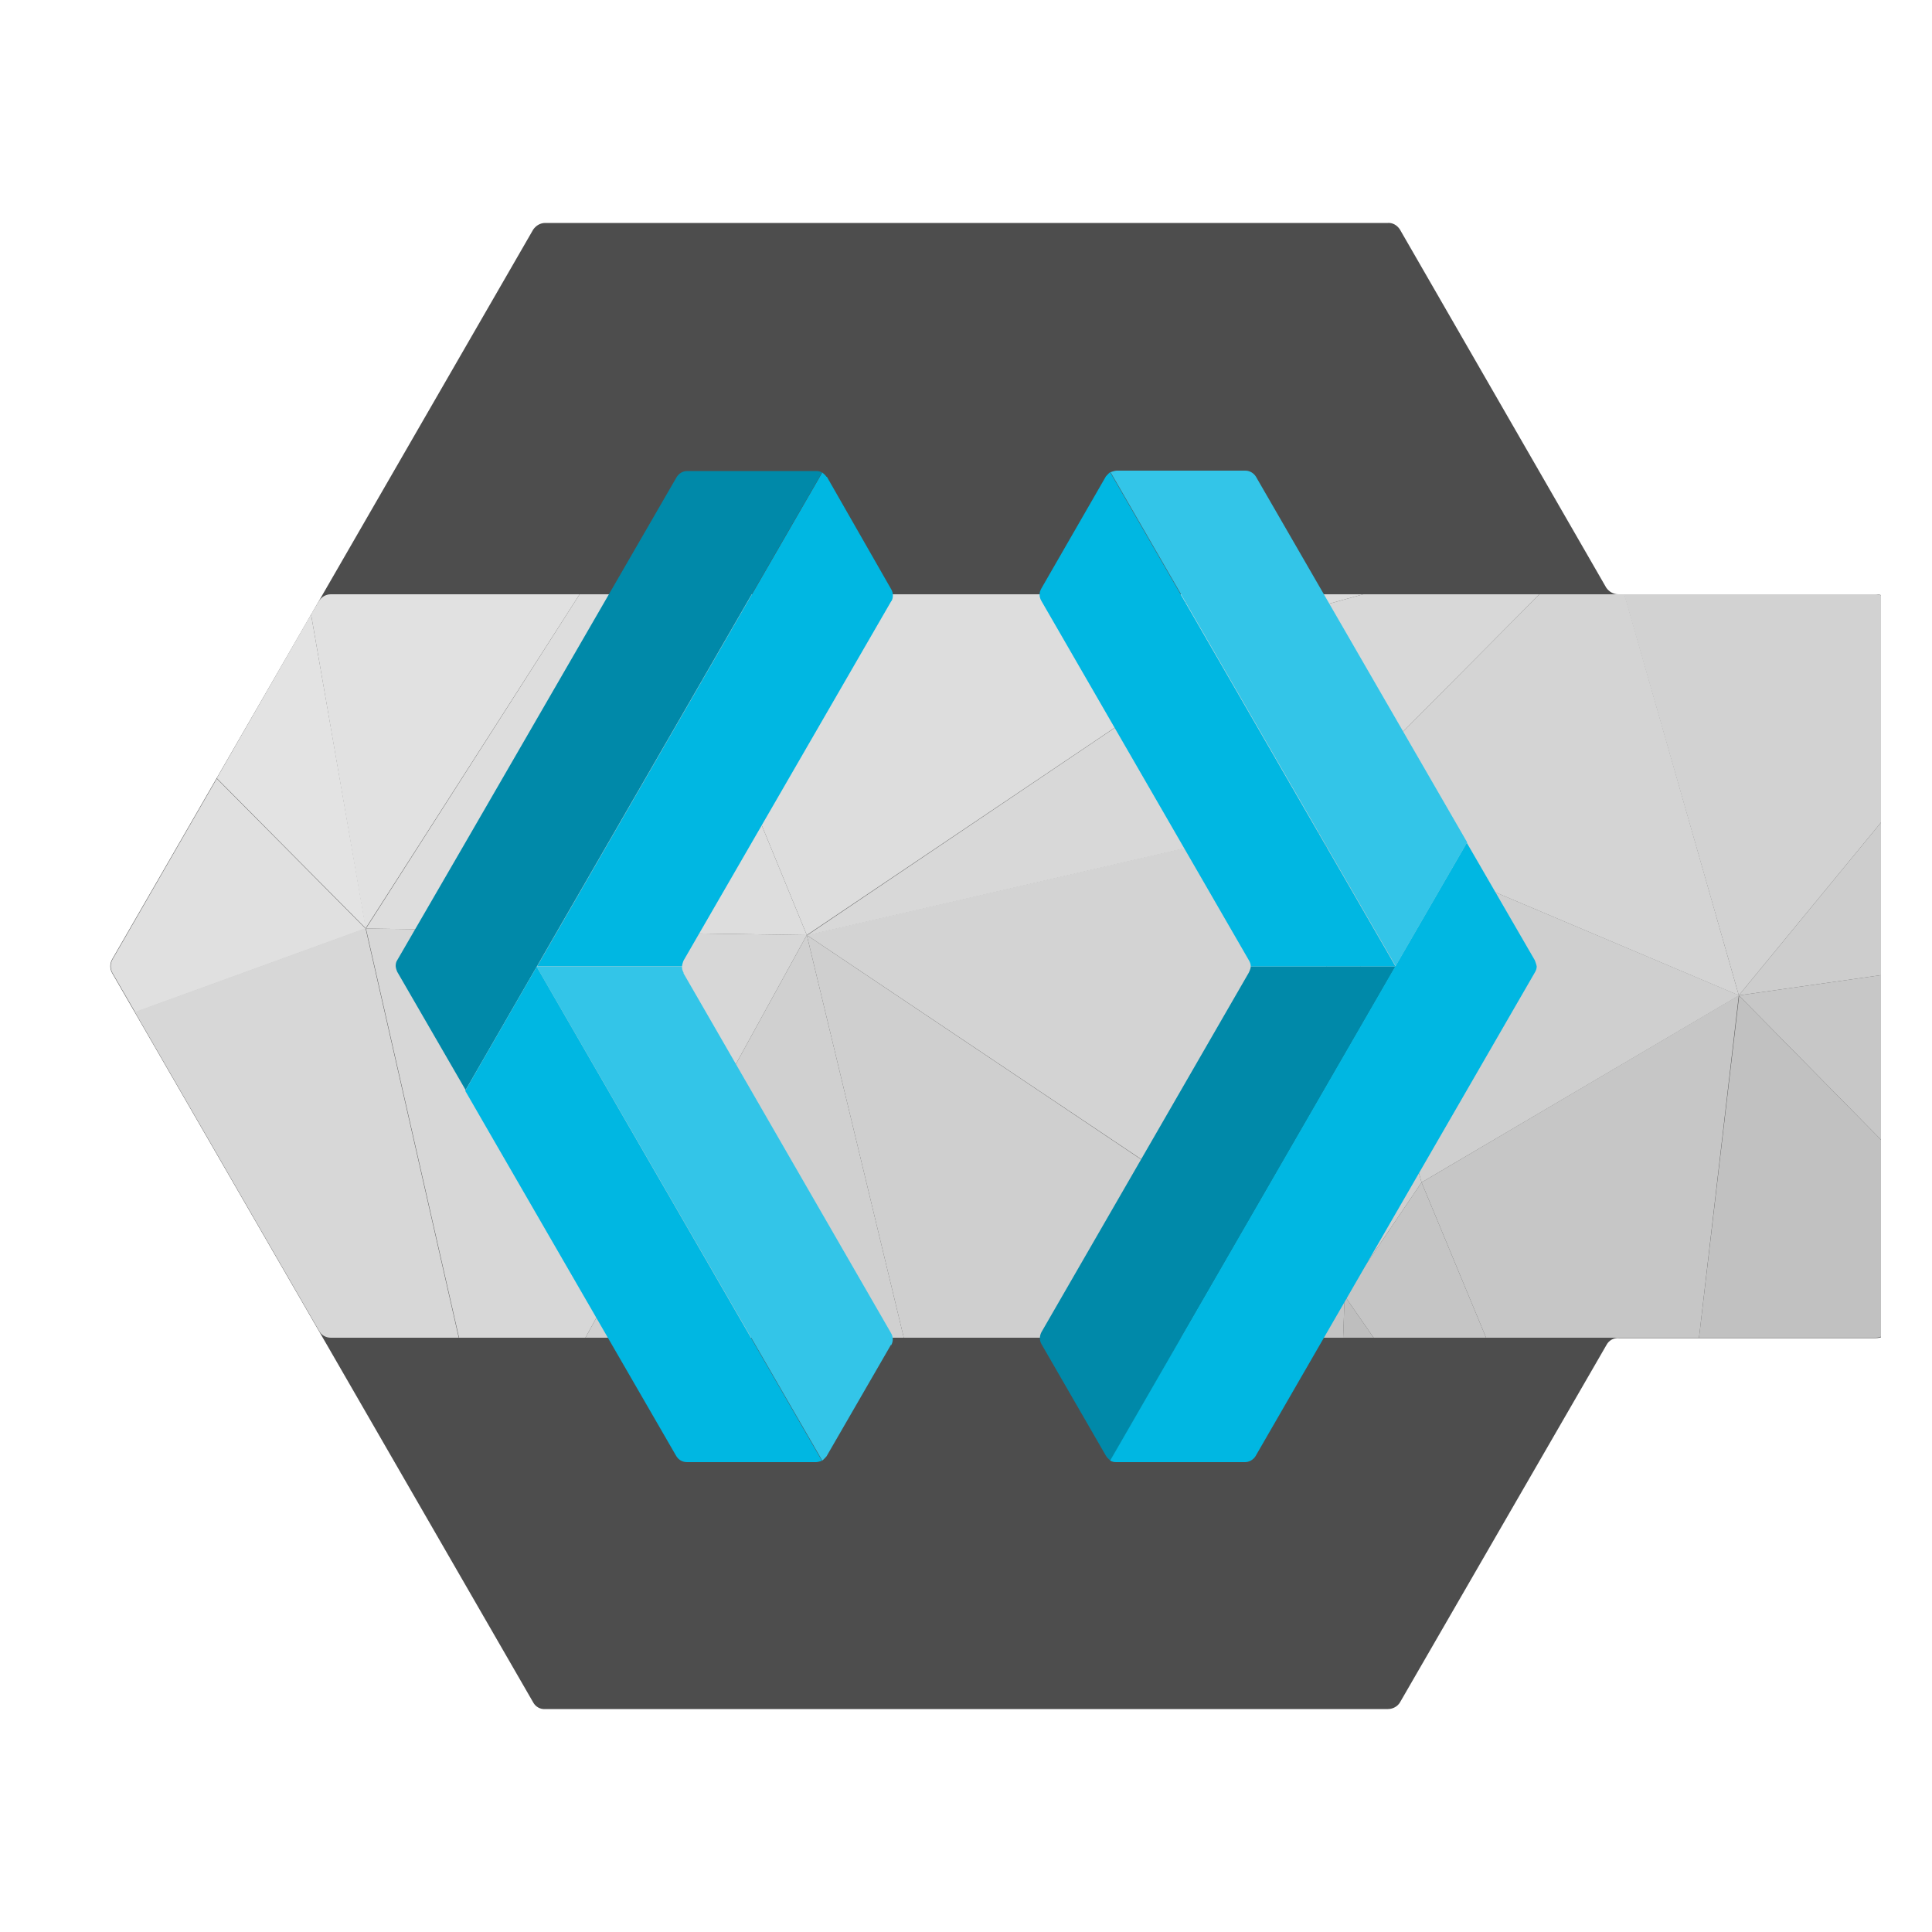
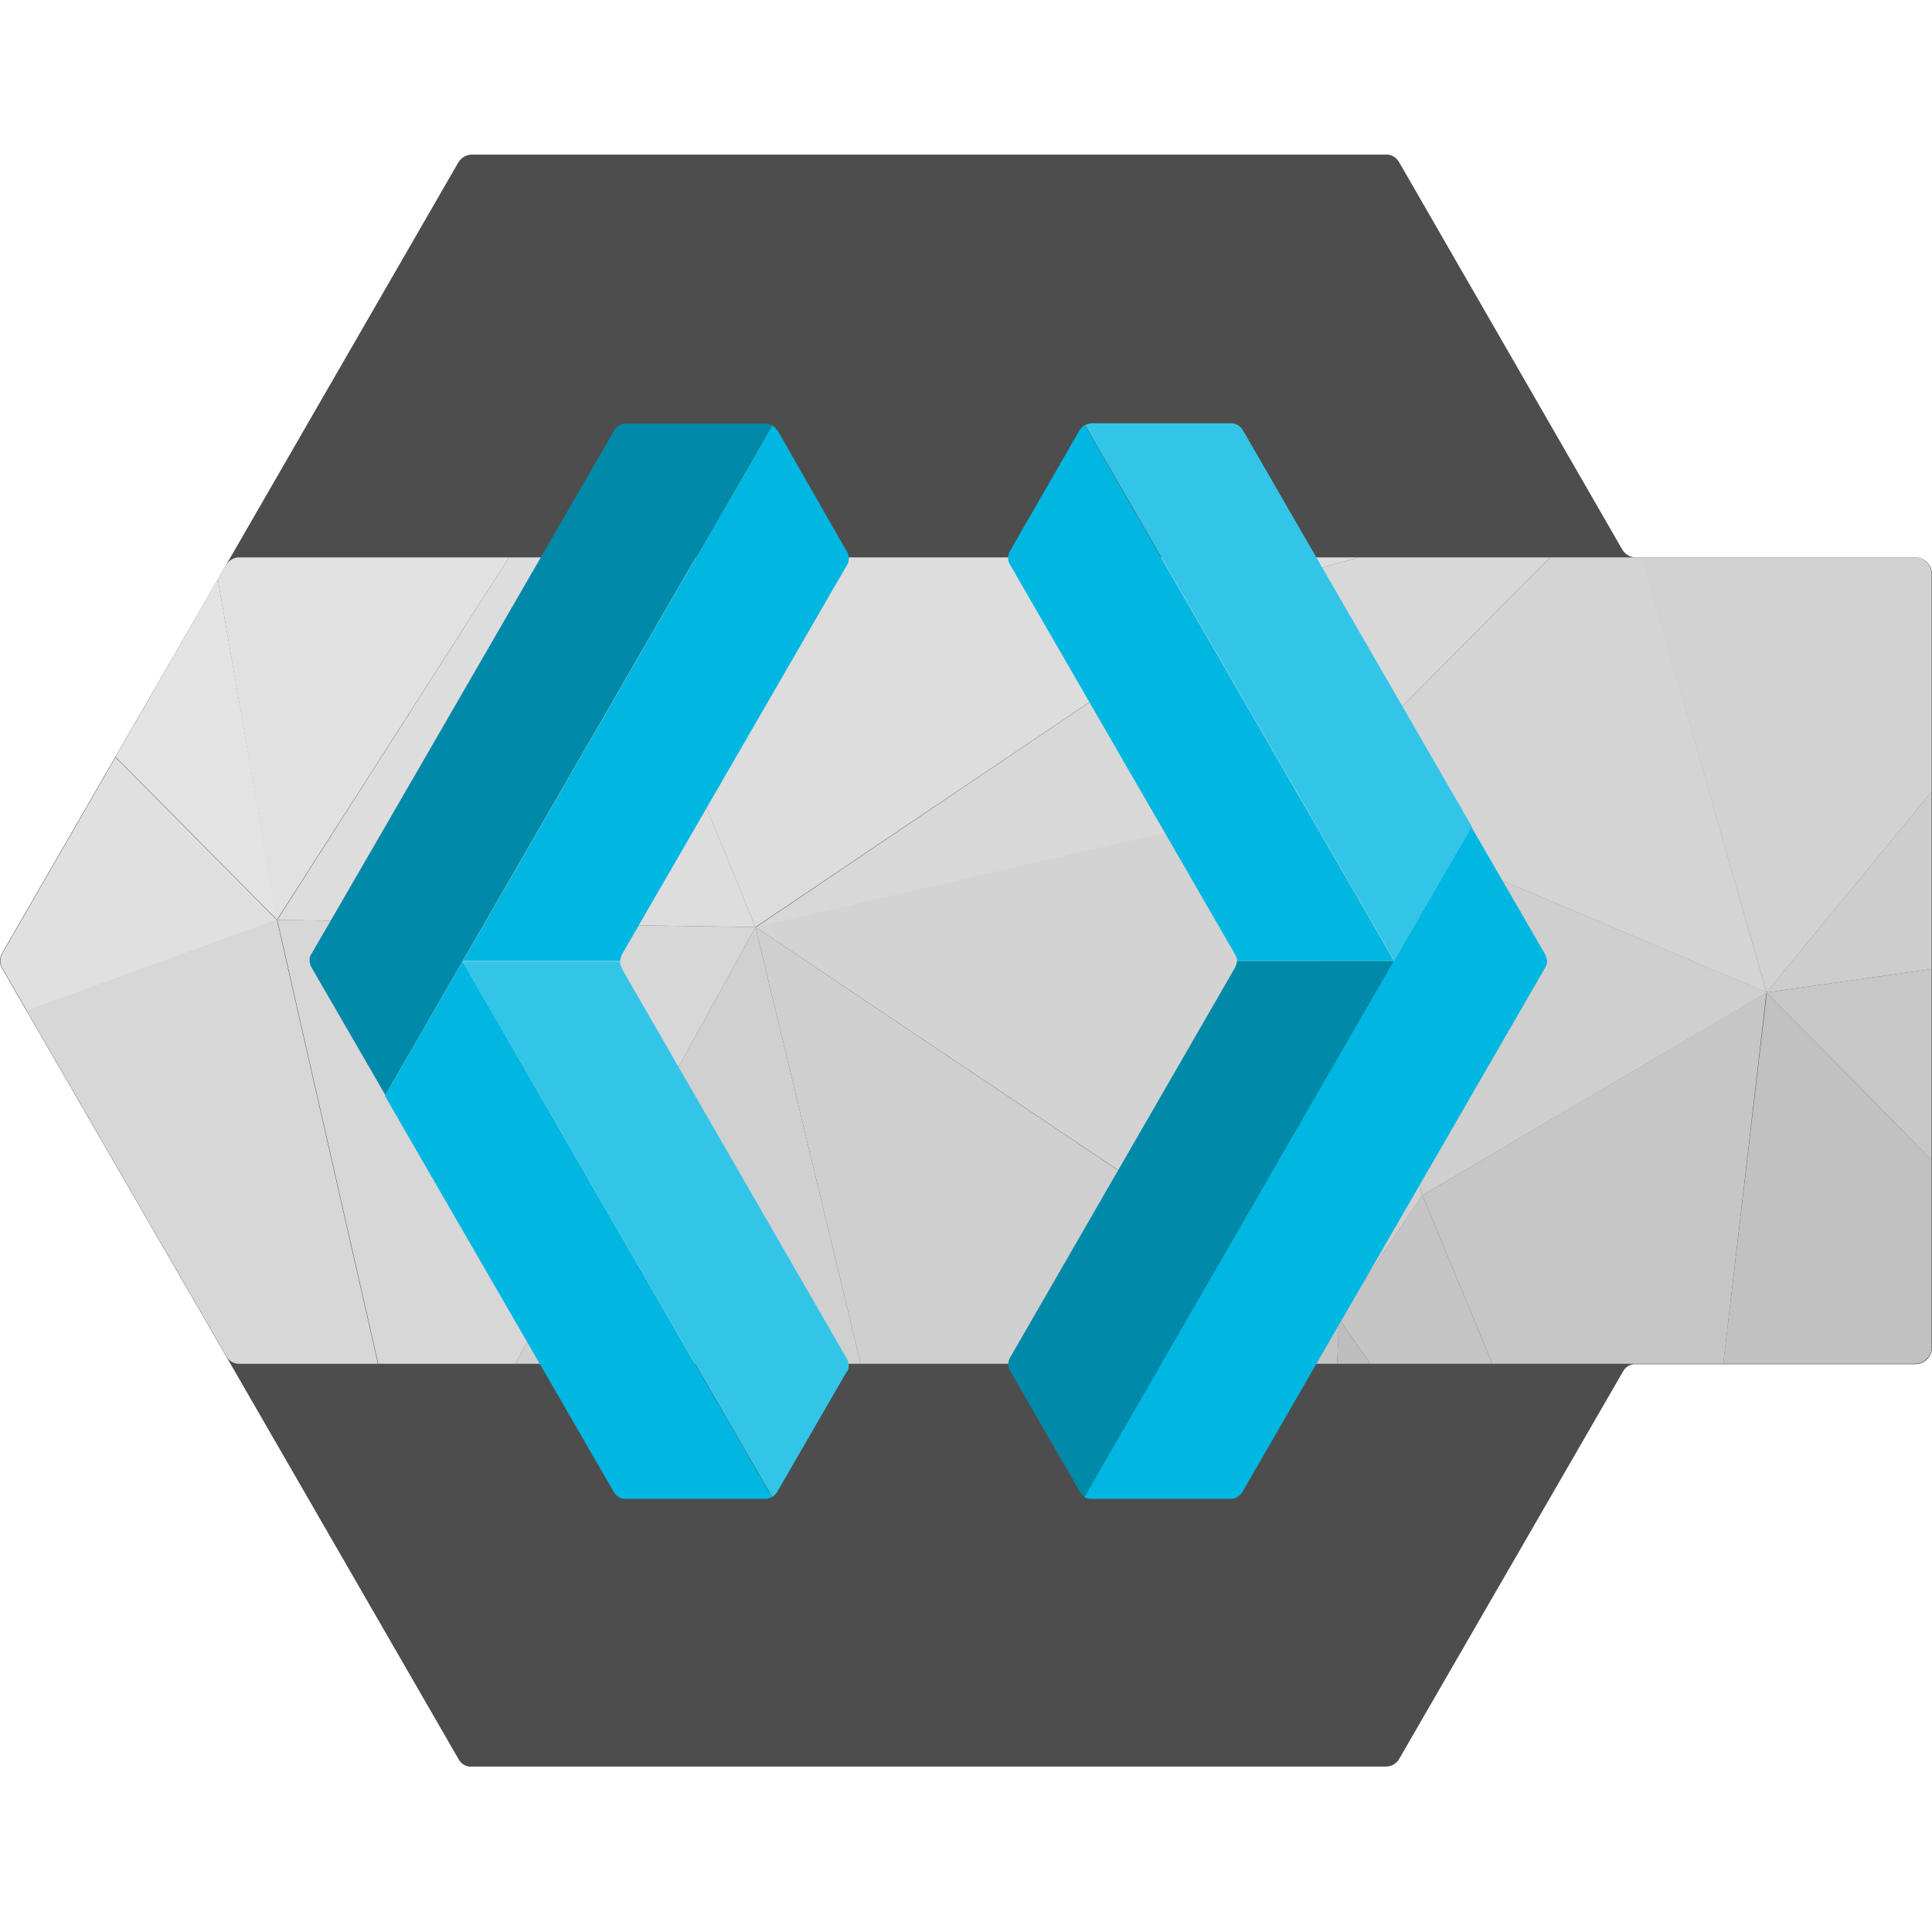
- <svg xmlns="http://www.w3.org/2000/svg" id="Layer_1" viewBox="0 0 50 50">
-   <defs>
-     <style>.cls-1{fill:none;}.cls-2{clip-path:url(#clippath);}.cls-3{fill:#00b7e2;}.cls-4{fill:#0089a9;}.cls-5{fill:#e3e3e3;}.cls-6{fill:#e2e2e2;}.cls-7{fill:#c1c1c1;}.cls-8{fill:#cdcdcd;}.cls-9{fill:#d8d8d8;}.cls-10{fill:#bebebe;}.cls-11{fill:#d0d0d0;}.cls-12{fill:#cfcfcf;}.cls-13{fill:#c7c7c7;}.cls-14{fill:#ddd;}.cls-15{fill:#d2d2d2;}.cls-16{fill:#c4c4c4;}.cls-17{fill:#dcdcdc;}.cls-18{fill:#d3d3d3;}.cls-19{fill:#d4d4d4;}.cls-20{fill:#e0e0e0;}.cls-21{fill:#d7d7d7;}.cls-22{fill:#c5c5c5;}.cls-23{fill:#c6c6c6;}.cls-24{fill:#e1e1e1;}.cls-25{fill:#33c5e8;}.cls-26{fill:#4d4d4d;}</style>
-     <clipPath id="clippath">
-       <rect class="cls-1" x="1.31" y="1.31" width="47.37" height="47.37" />
-     </clipPath>
-   </defs>
-   <g class="cls-2">
-     <g>
-       <path class="cls-26" d="m41.88,15.38c-.13,0-.24-.07-.31-.17l-5.34-9.27c-.07-.11-.19-.18-.31-.17H14.11c-.13,0-.24.07-.31.17l-5.55,9.62h0l-5.35,9.27c-.06.11-.06.24,0,.35l5.35,9.26,5.55,9.62c.06.11.18.18.31.17h21.81c.13,0,.25-.07.31-.17l5.35-9.26c.06-.11.18-.18.31-.17h6.66c.22,0,.4-.18.4-.4h0V15.78c0-.22-.18-.4-.4-.4h-6.66,0Z" />
-       <path class="cls-1" d="m48.54,15.38H8.56c-.13,0-.24.07-.31.17h0s-.2.35-.2.35l-2.45,4.24-2.7,4.68c-.06.11-.06.24,0,.35l.59,1.02,4.76,8.25c.06.11.18.18.31.18h39.99c.22,0,.39-.18.39-.4V15.78c0-.22-.18-.4-.4-.4h0Z" />
-       <path class="cls-20" d="m9.47,24.03l-5.97,2.17-.59-1.02c-.06-.11-.06-.24,0-.35l2.7-4.68,3.86,3.89Z" />
-       <polygon class="cls-13" points="45 25.76 48.94 25.2 48.94 29.76 45 25.76" />
-       <path class="cls-7" d="m45,25.76l3.94,4v4.46c0,.22-.17.39-.39.4h-4.58l1.04-8.86Z" />
-       <polygon class="cls-23" points="45 25.76 43.97 34.62 38.46 34.62 36.79 30.6 45 25.76" />
-       <polygon class="cls-8" points="45 25.76 48.94 20.97 48.94 25.2 45 25.76" />
-       <path class="cls-15" d="m48.94,15.78v5.19l-3.94,4.79-2.97-10.38h6.51c.22,0,.4.18.4.4h0Z" />
-       <polygon class="cls-22" points="38.46 34.62 35.55 34.62 34.8 33.54 36.79 30.6 38.46 34.62" />
-       <polygon class="cls-19" points="45 25.76 34.11 21.15 39.84 15.38 42.04 15.38 45 25.76" />
-       <path class="cls-12" d="m34.11,21.15l2.68,9.45,8.22-4.84-10.9-4.61Z" />
-       <polygon class="cls-10" points="35.55 34.62 34.76 34.62 34.8 33.54 35.55 34.62" />
-       <polygon class="cls-9" points="39.84 15.38 34.11 21.15 33.07 15.99 35.28 15.38 39.84 15.38" />
-       <path class="cls-18" d="m34.11,21.15l-13.23,3.05,13.92,9.33-.69-12.39Z" />
-       <path class="cls-12" d="m34.11,21.15l.69,12.39,1.99-2.94-2.68-9.45Z" />
-       <path class="cls-9" d="m33.07,15.99l-12.19,8.22,13.23-3.05-1.04-5.16Z" />
-       <polygon class="cls-21" points="20.88 24.2 15.15 34.62 11.88 34.62 9.47 24.03 20.88 24.2" />
-       <path class="cls-24" d="m15,15.38l-5.54,8.65-1.41-8.13.2-.34h0c.07-.11.18-.18.31-.18h6.44Z" />
-       <path class="cls-21" d="m11.88,34.62h-3.32c-.13,0-.25-.07-.31-.19l-4.76-8.24,5.97-2.17,2.41,10.59Z" />
-       <polygon class="cls-5" points="9.47 24.03 5.61 20.14 8.05 15.9 9.47 24.03" />
-       <polygon class="cls-14" points="26.92 15.38 23.11 15.38 17.26 15.38 20.88 24.2 33.07 15.99 29.4 15.38 26.92 15.38" />
-       <polygon class="cls-14" points="15.76 15.38 15 15.38 9.47 24.03 20.88 24.2 17.26 15.38 15.76 15.38" />
-       <polygon class="cls-16" points="32.15 34.62 34.27 34.62 34.76 34.62 34.8 33.54 32.15 34.62" />
-       <polygon class="cls-12" points="34.8 33.54 20.88 24.2 23.39 34.62 26.92 34.62 32.15 34.62 34.8 33.54" />
-       <polygon class="cls-11" points="15.15 34.62 15.76 34.62 23.11 34.62 23.39 34.62 20.88 24.2 15.15 34.62" />
-       <polygon class="cls-17" points="33.11 15.38 33.07 15.99 35.28 15.38 34.27 15.38 33.11 15.38" />
-       <polygon class="cls-6" points="29.4 15.38 33.07 15.99 32.73 15.38 29.4 15.38" />
-       <polygon class="cls-24" points="32.73 15.38 33.07 15.99 33.11 15.38 32.73 15.38" />
-       <path class="cls-3" d="m23.07,15.55l-5.38,9.31s-.04.1-.04.15h-3.75l7.38-12.78s.08.06.11.11h.01s1.67,2.92,1.67,2.92c.05.09.05.21,0,.3Z" />
-       <path class="cls-25" d="m23.06,34.8l-1.67,2.89s-.07.08-.11.11l-7.39-12.78h3.76c0,.05.01.1.04.15,0,0,0,.01,0,.02l5.37,9.31c.06.1.06.22,0,.32Z" />
-       <path class="cls-4" d="m21.28,12.22l-7.38,12.78h0l-1.85,3.21-1.77-3.06s-.04-.09-.04-.15c0-.05.01-.11.04-.15l1.79-3.09,5.44-9.41c.06-.1.16-.16.28-.16h3.33c.06,0,.11.01.16.04Z" />
-       <path class="cls-3" d="m21.28,37.8s-.1.04-.16.04h-3.34c-.12,0-.22-.06-.28-.16l-4.97-8.6-.49-.85,1.85-3.21,7.38,12.78Z" />
-       <path class="cls-4" d="m36.12,25.01l-7.38,12.79s-.08-.06-.11-.11h0s-1.68-2.91-1.68-2.91c-.05-.09-.05-.2,0-.3l5.37-9.31s.05-.1.05-.16h3.76Z" />
-       <path class="cls-3" d="m39.77,25.01c0,.06-.02.11-.05.16l-7.23,12.52c-.06.09-.16.15-.27.15h-3.33c-.06,0-.11-.01-.16-.04l7.38-12.79,1.85-3.2,1.76,3.04s.04.1.05.16Z" />
-       <path class="cls-3" d="m36.12,25.01h-3.75c0-.06-.02-.11-.05-.16l-5.37-9.3c-.06-.1-.06-.22,0-.32l1.67-2.9s.07-.08.11-.11l7.38,12.78Z" />
-       <path class="cls-25" d="m37.97,21.8h0l-1.85,3.2-7.38-12.78s.11-.04.16-.04h3.33c.11,0,.21.06.27.15l5.47,9.47Z" />
-     </g>
-   </g>
+ <svg xmlns="http://www.w3.org/2000/svg" width="100" height="100" viewBox="0 0 100 100" fill="none">
+   <path d="M84.662 28.85C84.38 28.85 84.141 28.698 83.99 28.482L72.405 8.371C72.253 8.132 71.993 7.98 71.732 8.002H24.417C24.135 8.002 23.896 8.154 23.744 8.371L11.704 29.241L0.098 49.351C-0.033 49.59 -0.033 49.872 0.098 50.111L11.704 70.2L23.744 91.07C23.875 91.308 24.135 91.46 24.417 91.438H71.732C72.014 91.438 72.275 91.287 72.405 91.07L84.011 70.981C84.141 70.742 84.402 70.59 84.684 70.612H99.132C99.609 70.612 100 70.221 100 69.744V29.718C100 29.241 99.609 28.85 99.132 28.85H84.684H84.662Z" fill="#4D4D4D" />
+   <path d="M14.351 47.616L1.399 52.324L0.119 50.111C-0.011 49.872 -0.011 49.59 0.119 49.352L5.977 39.199L14.351 47.638V47.616Z" fill="#E0E0E0" />
+   <path d="M91.43 51.369L99.977 50.154V60.047L91.43 51.369Z" fill="#C7C7C7" />
+   <path d="M91.431 51.369L99.978 60.047V69.722C99.978 70.2 99.61 70.569 99.132 70.59H89.196L91.453 51.369H91.431Z" fill="#C1C1C1" />
+   <path d="M91.432 51.369L89.198 70.59H77.244L73.621 61.869L91.432 51.369Z" fill="#C6C6C6" />
+   <path d="M91.43 51.369L99.977 40.977V50.154L91.43 51.369Z" fill="#CDCDCD" />
+   <path d="M99.98 29.718V40.977L91.433 51.369L84.989 28.85H99.112C99.59 28.85 99.98 29.241 99.98 29.718Z" fill="#D2D2D2" />
+   <path d="M77.243 70.59H70.93L69.303 68.247L73.62 61.869L77.243 70.59Z" fill="#C5C5C5" />
+   <path d="M91.433 51.369L67.808 41.368L80.239 28.85H85.011L91.433 51.369Z" fill="#D4D4D4" />
+   <path d="M67.808 41.368L73.622 61.869L91.454 51.369L67.808 41.368Z" fill="#CFCFCF" />
+   <path d="M70.928 70.59H69.214L69.301 68.247L70.928 70.59Z" fill="#BEBEBE" />
+   <path d="M80.236 28.85L67.805 41.368L65.549 30.174L70.343 28.85H80.236Z" fill="#D8D8D8" />
+   <path d="M67.806 41.368L39.105 47.985L69.303 68.226L67.806 41.346V41.368Z" fill="#D3D3D3" />
+   <path d="M67.808 41.368L69.305 68.247L73.622 61.869L67.808 41.368Z" fill="#CFCFCF" />
+   <path d="M65.55 30.174L39.105 48.006L67.806 41.39L65.55 30.195V30.174Z" fill="#D8D8D8" />
+   <path d="M39.105 47.985L26.674 70.59H19.58L14.352 47.616L39.105 47.985Z" fill="#D7D7D7" />
+   <path d="M26.348 28.85L14.329 47.616L11.271 29.978L11.704 29.241C11.856 29.002 12.095 28.85 12.377 28.85H26.348Z" fill="#E1E1E1" />
+   <path d="M19.578 70.59H12.376C12.094 70.59 11.834 70.438 11.704 70.178L1.377 52.302L14.329 47.594L19.557 70.569L19.578 70.59Z" fill="#D7D7D7" />
+   <path d="M14.352 47.616L5.979 39.177L11.272 29.979L14.352 47.616Z" fill="#E3E3E3" />
+   <path d="M52.206 28.85H43.94H31.249L39.102 47.985L65.548 30.174L57.586 28.85H52.206Z" fill="#DDDDDD" />
+   <path d="M27.997 28.85H26.349L14.352 47.616L39.105 47.985L31.251 28.85H27.997Z" fill="#DDDDDD" />
+   <path d="M63.554 70.59H68.153H69.216L69.303 68.247L63.554 70.59Z" fill="#C4C4C4" />
+   <path d="M69.303 68.247L39.105 47.985L44.55 70.59H52.208H63.554L69.303 68.247Z" fill="#CFCFCF" />
+   <path d="M26.673 70.59H27.996H43.941H44.549L39.104 47.985L26.673 70.59Z" fill="#D0D0D0" />
+   <path d="M65.636 28.85L65.549 30.174L70.343 28.85H68.152H65.636Z" fill="#DCDCDC" />
+   <path d="M57.588 28.85L65.55 30.174L64.812 28.85H57.588Z" fill="#E2E2E2" />
+   <path d="M64.811 28.85L65.549 30.174L65.636 28.85H64.811Z" fill="#E1E1E1" />
+   <path d="M43.855 29.219L32.183 49.416C32.183 49.416 32.096 49.633 32.096 49.742H23.961L39.971 22.017C39.971 22.017 40.145 22.147 40.21 22.255H40.232L43.855 28.59C43.963 28.785 43.963 29.046 43.855 29.241V29.219Z" fill="#00B7E2" />
+   <path d="M43.834 70.981L40.211 77.25C40.211 77.25 40.059 77.424 39.972 77.489L23.94 49.764H32.097C32.097 49.872 32.119 49.981 32.184 50.089C32.184 50.089 32.184 50.111 32.184 50.133L43.834 70.33C43.964 70.547 43.964 70.807 43.834 71.024V70.981Z" fill="#33C5E8" />
+   <path d="M39.971 21.995L23.961 49.72L19.947 56.684L16.107 50.045C16.107 50.045 16.02 49.85 16.02 49.72C16.02 49.612 16.042 49.481 16.107 49.395L19.991 42.691L31.792 22.277C31.922 22.06 32.139 21.93 32.4 21.93H39.624C39.754 21.93 39.863 21.951 39.971 22.017V21.995Z" fill="#0089A9" />
+   <path d="M39.973 77.489C39.973 77.489 39.756 77.576 39.626 77.576H32.38C32.12 77.576 31.903 77.446 31.773 77.229L20.991 58.572L19.928 56.727L23.941 49.764L39.952 77.489H39.973Z" fill="#00B7E2" />
+   <path d="M72.165 49.742L56.154 77.489C56.154 77.489 55.98 77.359 55.916 77.25L52.271 70.937C52.162 70.742 52.162 70.504 52.271 70.287L63.921 50.089C63.921 50.089 64.029 49.872 64.029 49.742H72.186H72.165Z" fill="#0089A9" />
+   <path d="M80.084 49.742C80.084 49.872 80.041 49.98 79.976 50.089L64.291 77.25C64.161 77.445 63.944 77.576 63.705 77.576H56.481C56.351 77.576 56.242 77.554 56.134 77.489L72.144 49.742L76.158 42.8L79.976 49.395C79.976 49.395 80.063 49.612 80.084 49.742Z" fill="#00B7E2" />
+   <path d="M72.168 49.742H64.033C64.033 49.612 63.989 49.503 63.924 49.395L52.274 29.219C52.144 29.002 52.144 28.742 52.274 28.525L55.897 22.233C55.897 22.233 56.049 22.06 56.136 21.995L72.146 49.72L72.168 49.742Z" fill="#00B7E2" />
+   <path d="M76.179 42.778L72.166 49.72L56.155 21.995C56.155 21.995 56.394 21.908 56.502 21.908H63.727C63.965 21.908 64.182 22.038 64.312 22.233L76.179 42.778Z" fill="#33C5E8" />
</svg>
